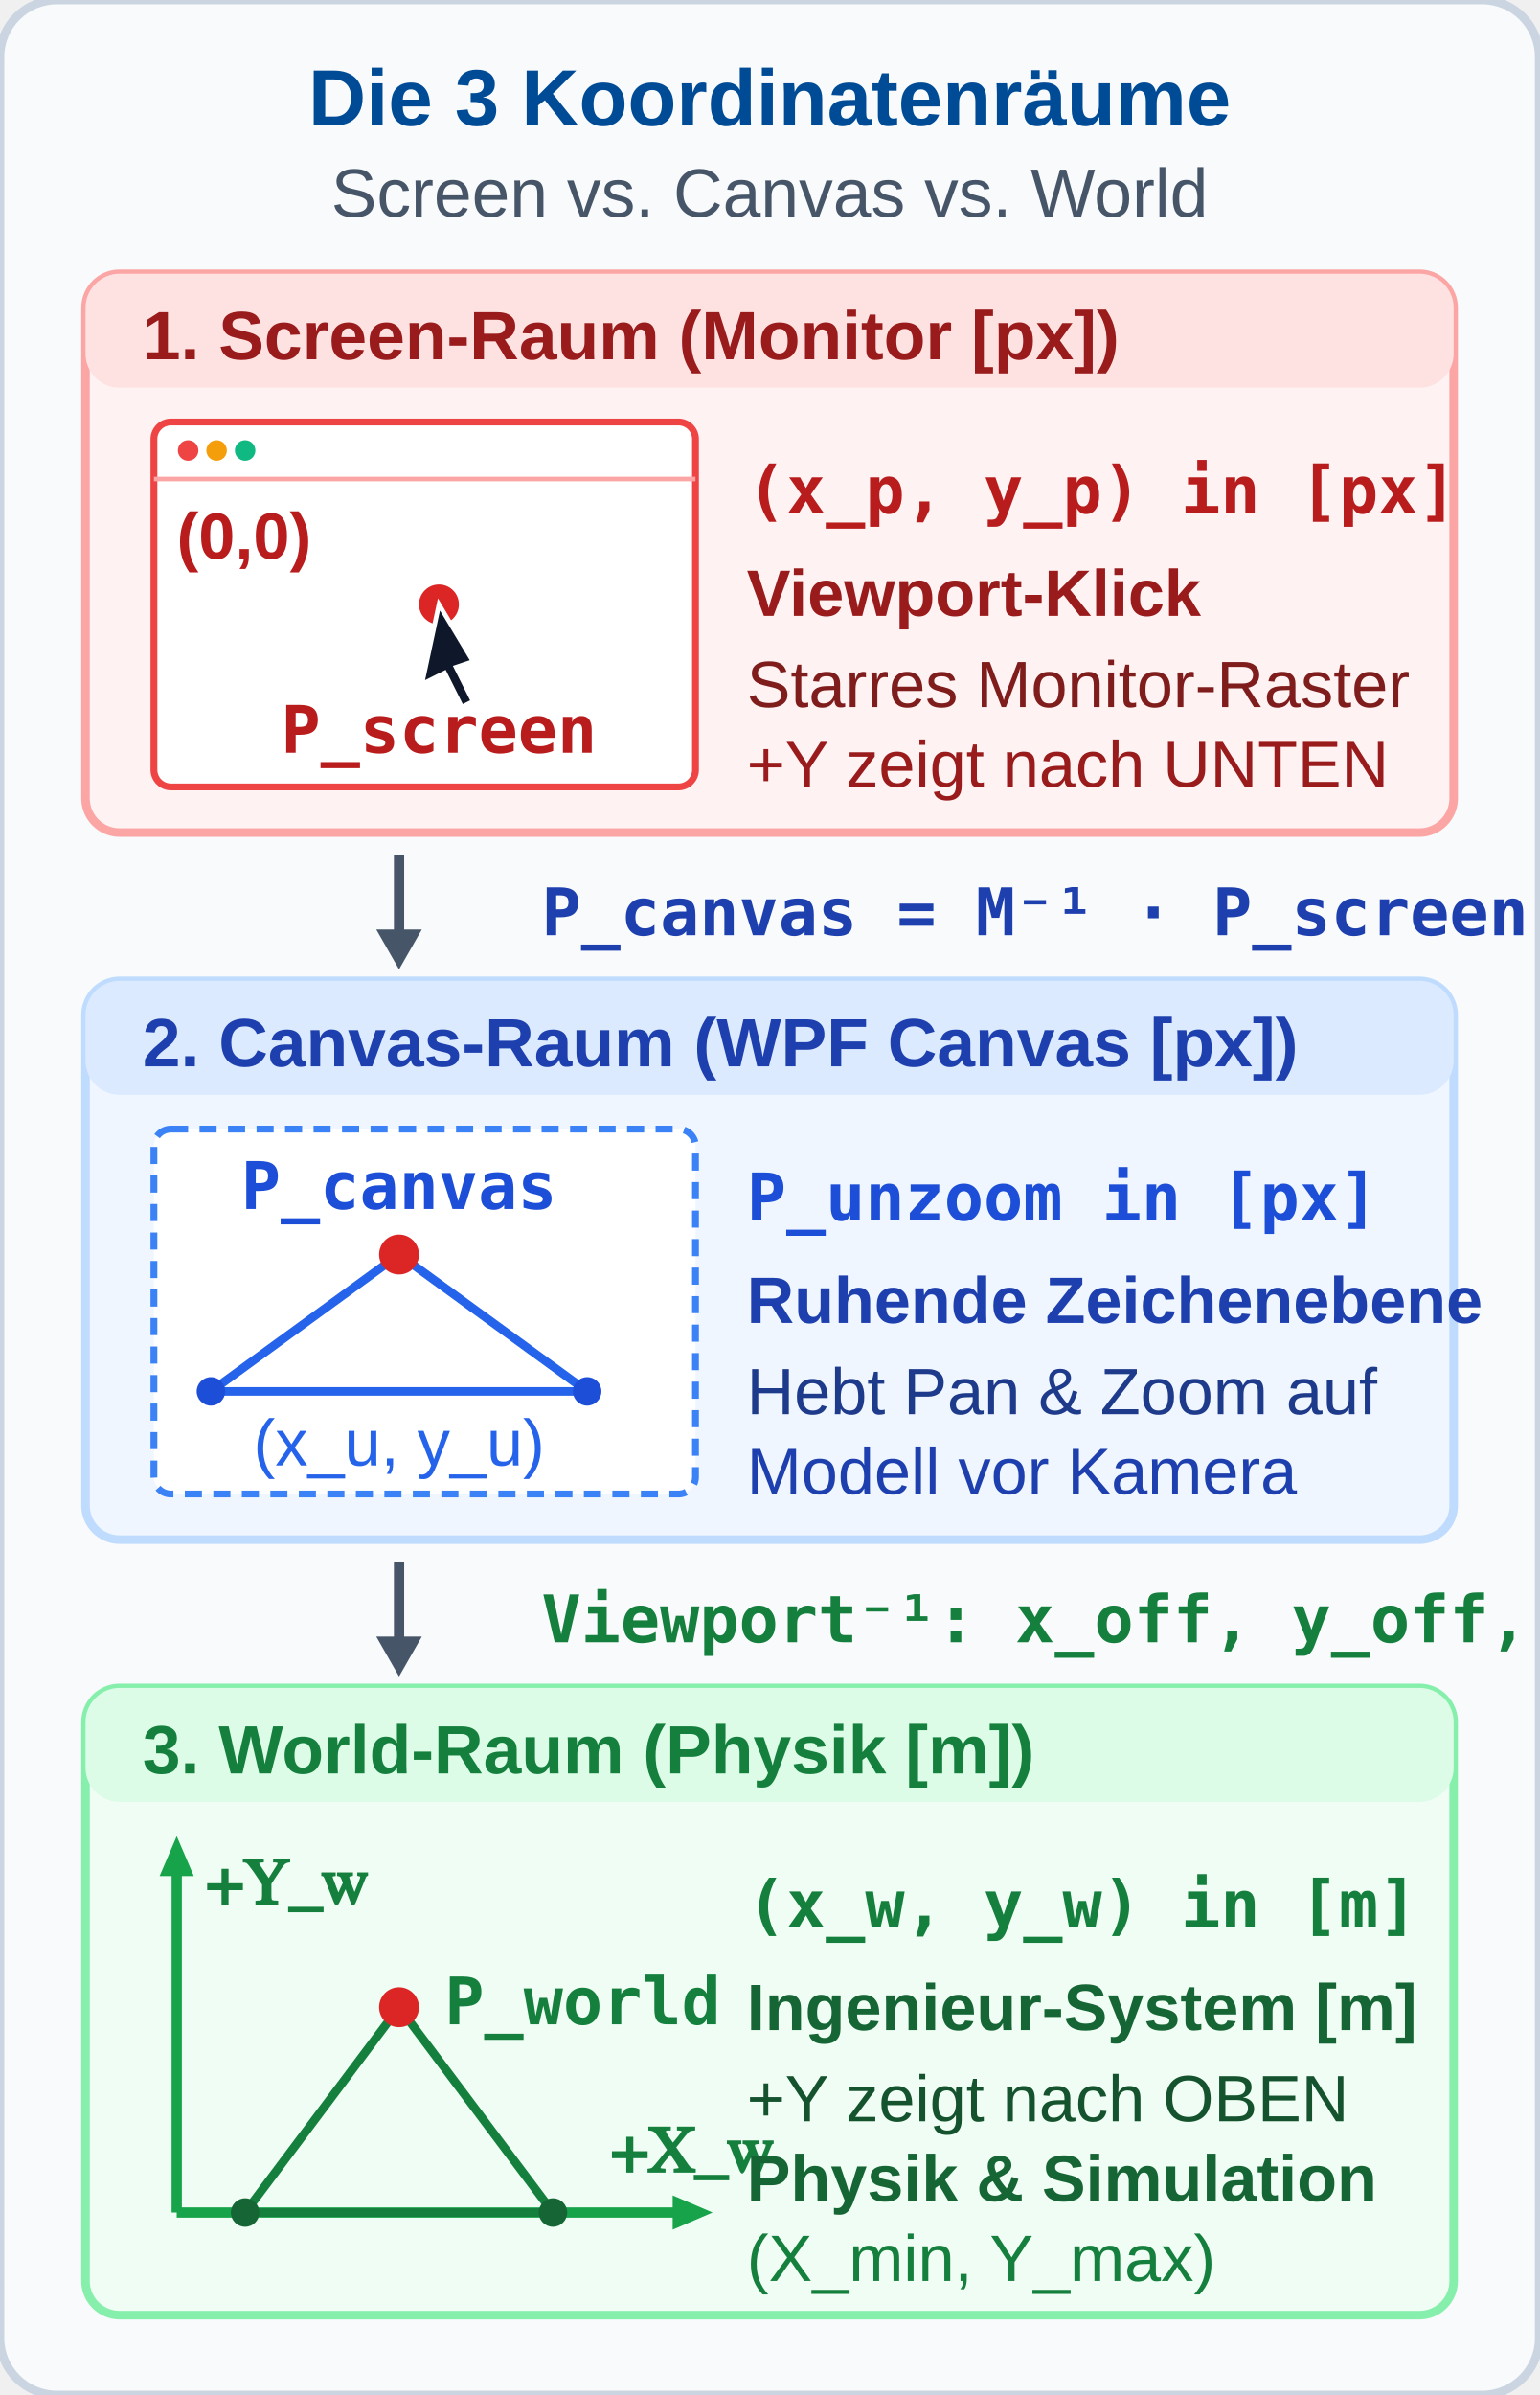
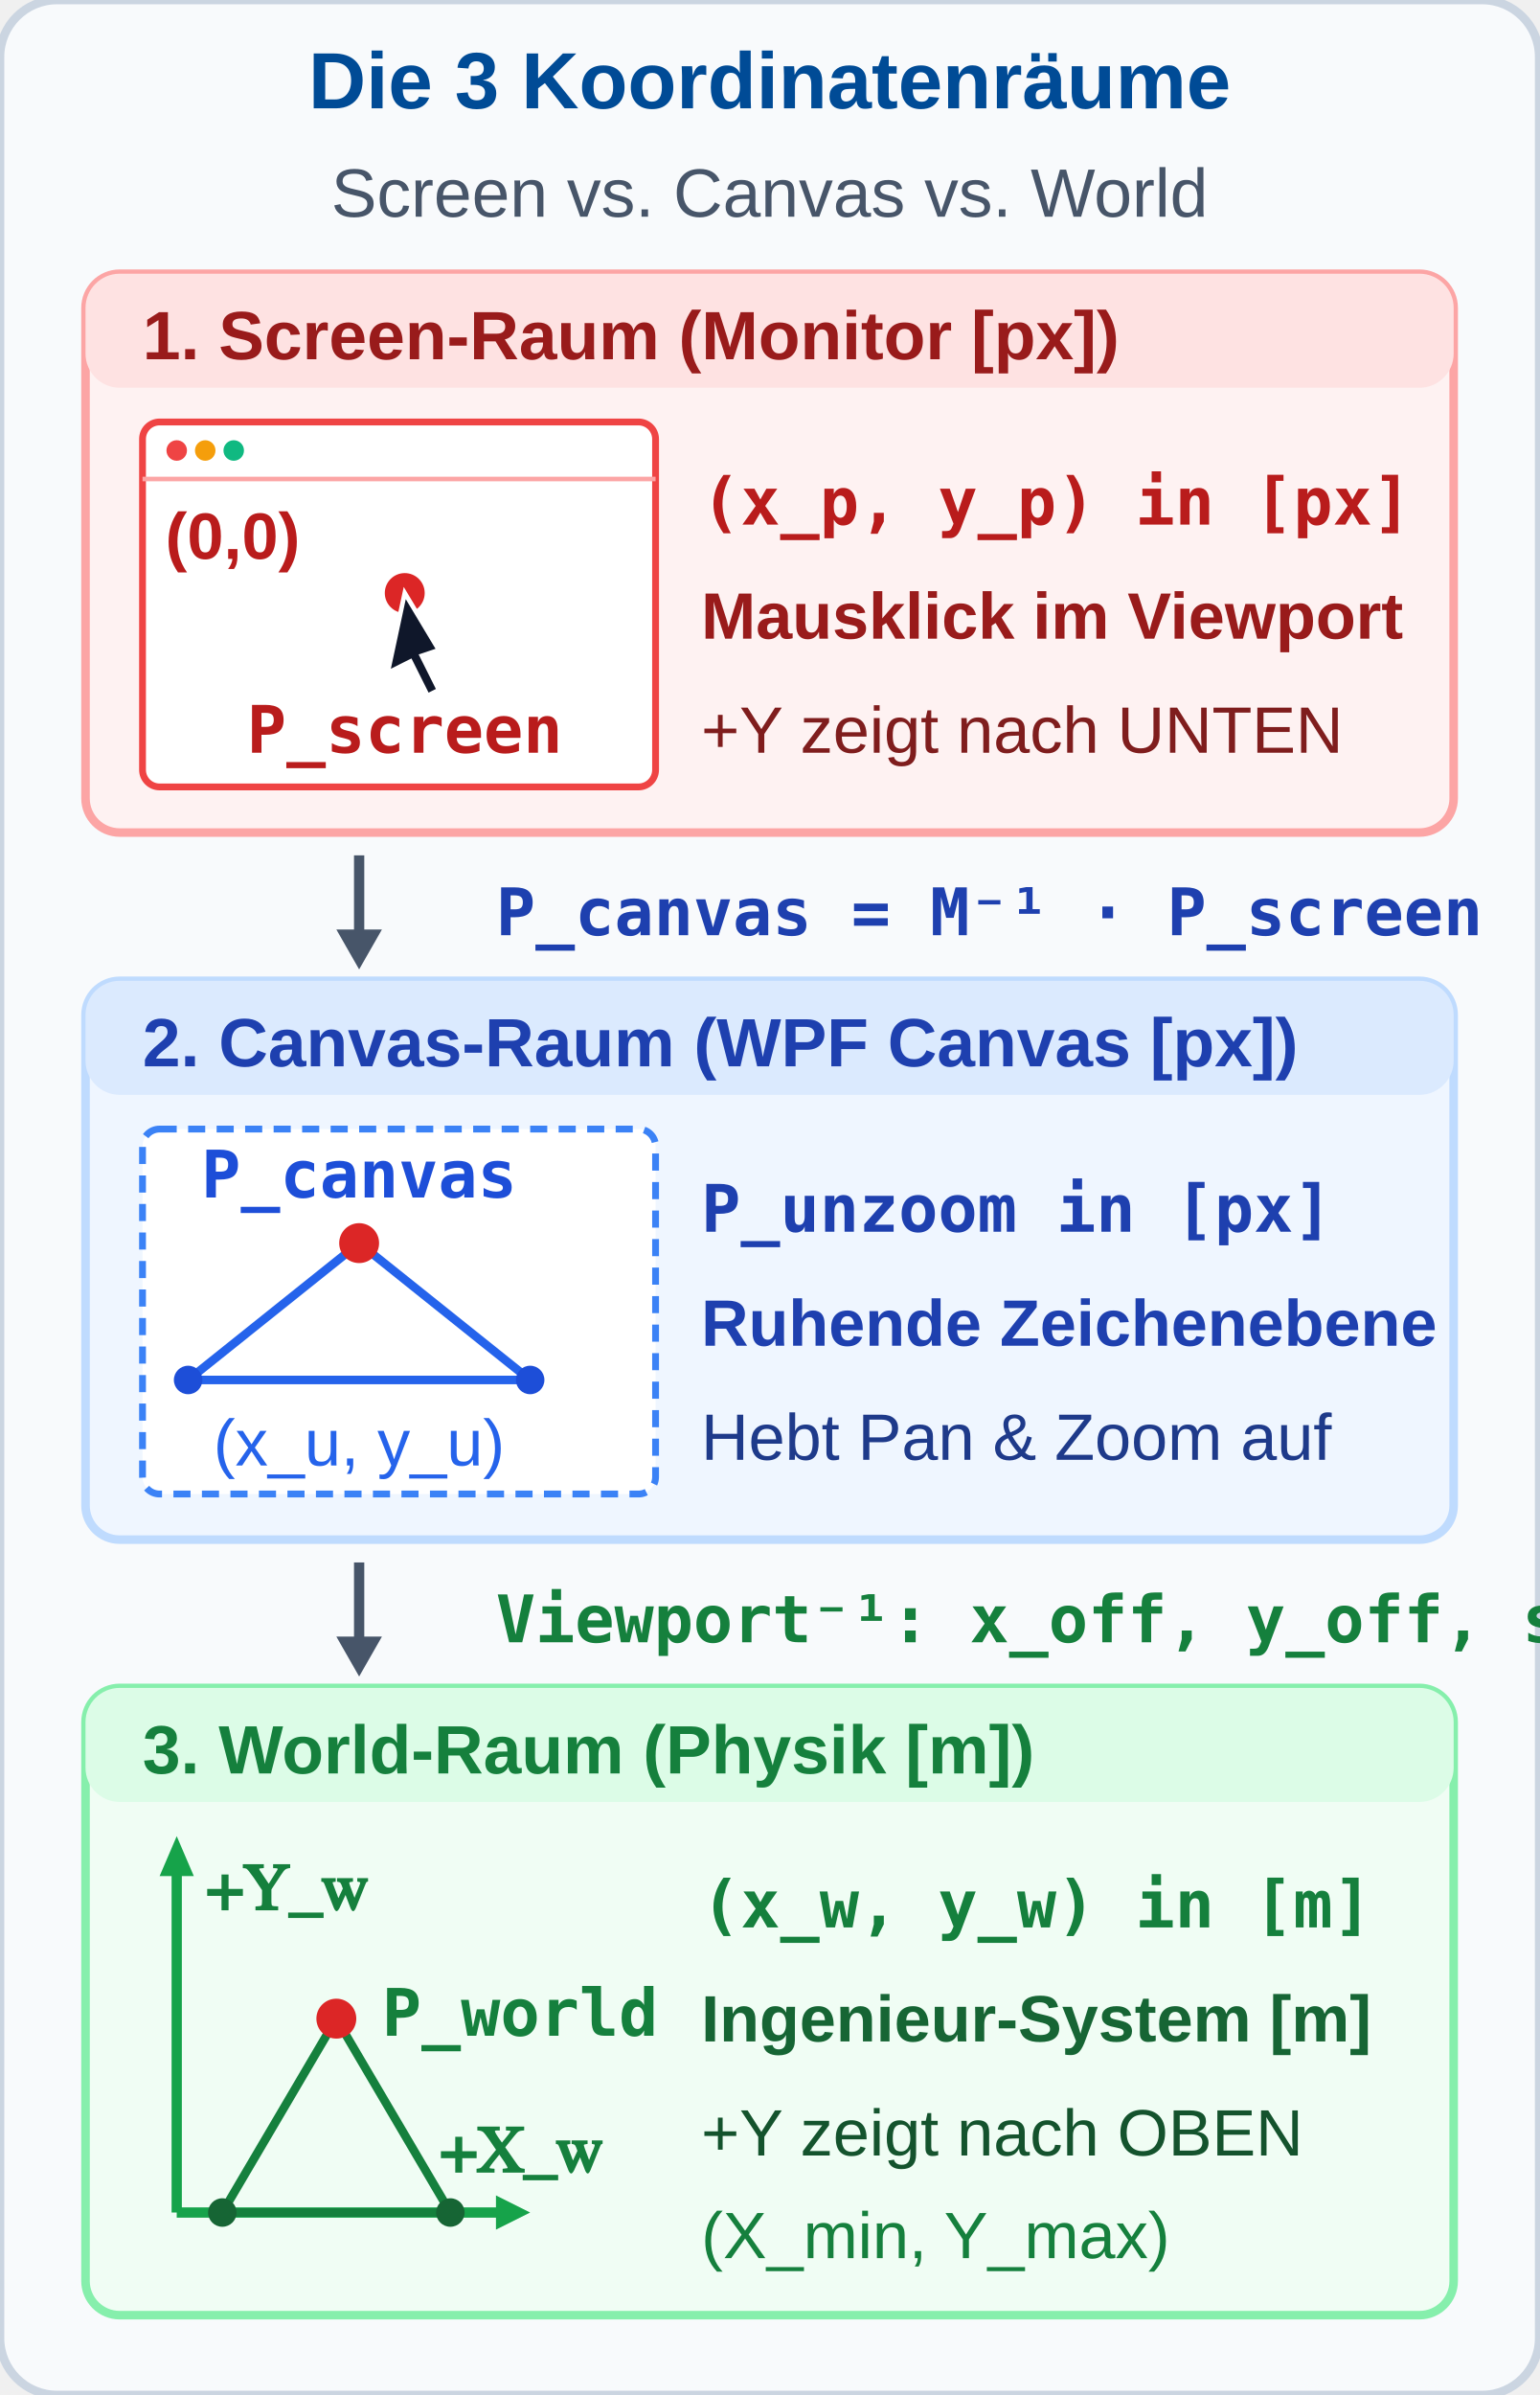
<svg xmlns="http://www.w3.org/2000/svg" viewBox="0 0 270 420" width="270" height="420">
  <defs>
    <style>
      .hdr { font-family: 'Segoe UI', Arial, sans-serif; font-size: 14px; font-weight: bold; fill: #004B96; text-anchor: middle; }
      .sub { font-family: 'Segoe UI', Arial, sans-serif; font-size: 12px; fill: #475569; text-anchor: middle; }
      .lbl { font-family: 'Segoe UI', Arial, sans-serif; font-size: 12px; font-weight: bold; }
      .desc { font-family: 'Segoe UI', Arial, sans-serif; font-size: 11.5px; fill: #334155; }
      .fml { font-family: 'Consolas', monospace; font-size: 11.5px; font-weight: bold; }
      .axis { font-family: 'Cambria Math', serif; font-size: 11.5px; font-weight: bold; }
    </style>
  </defs>
  <rect width="270" height="420" rx="10" fill="#f8fafc" stroke="#cbd5e1" stroke-width="1.5" />
-   <text x="135" y="22" class="hdr">Die 3 Koordinatenräume</text>
+   <text x="135" y="19" class="hdr">Die 3 Koordinatenräume</text>
  <text x="135" y="38" class="sub">Screen vs. Canvas vs. World</text>
  <g transform="translate(15, 48)">
    <rect width="240" height="98" rx="6" fill="#fef2f2" stroke="#fca5a5" stroke-width="1.5" />
    <rect x="0" y="0" width="240" height="20" rx="6" fill="#fee2e2" />
    <text x="10" y="15" class="lbl" style="fill: #991b1b;">1. Screen-Raum (Monitor [px])</text>
-     <rect x="12" y="26" width="95" height="64" rx="3" fill="#ffffff" stroke="#ef4444" stroke-width="1.2" />
-     <line x1="12" y1="36" x2="107" y2="36" stroke="#fca5a5" stroke-width="0.8" />
-     <circle cx="18" cy="31" r="1.8" fill="#ef4444" />
-     <circle cx="23" cy="31" r="1.8" fill="#f59e0b" />
-     <circle cx="28" cy="31" r="1.8" fill="#10b981" />
-     <text x="16" y="50" class="desc" style="font-size: 11.5px; fill: #b91c1c; font-weight: bold;">(0,0)</text>
-     <circle cx="62" cy="58" r="3.5" fill="#dc2626" />
-     <path d="M 62,58 L 68,68 L 65,69 L 68,75 L 66,76 L 63,70 L 59,72 Z" fill="#0f172a" stroke="#ffffff" stroke-width="0.8" />
-     <text x="62" y="84" class="fml" style="font-size: 11.5px; fill: #b91c1c; text-anchor: middle;">P_screen</text>
-     <text x="116" y="42" class="fml" style="fill: #b91c1c;">(x_p, y_p) in [px]</text>
-     <text x="116" y="60" class="desc" style="font-weight: bold; fill: #991b1b;">Viewport-Klick</text>
-     <text x="116" y="76" class="desc" style="fill: #7f1d1d;">Starres Monitor-Raster</text>
-     <text x="116" y="90" class="desc" style="font-size: 11.5px; fill: #991b1b;">+Y zeigt nach UNTEN</text>
+     <rect x="10" y="26" width="90" height="64" rx="3" fill="#ffffff" stroke="#ef4444" stroke-width="1.2" />
+     <line x1="10" y1="36" x2="100" y2="36" stroke="#fca5a5" stroke-width="0.8" />
+     <circle cx="16" cy="31" r="1.8" fill="#ef4444" />
+     <circle cx="21" cy="31" r="1.8" fill="#f59e0b" />
+     <circle cx="26" cy="31" r="1.8" fill="#10b981" />
+     <text x="14" y="50" class="desc" style="font-size: 11.5px; fill: #b91c1c; font-weight: bold;">(0,0)</text>
+     <circle cx="56" cy="56" r="3.5" fill="#dc2626" />
+     <path d="M 56,56 L 62,66 L 59,67 L 62,73 L 60,74 L 57,68 L 53,70 Z" fill="#0f172a" stroke="#ffffff" stroke-width="0.8" />
+     <text x="56" y="84" class="fml" style="font-size: 11.5px; fill: #b91c1c; text-anchor: middle;">P_screen</text>
+     <text x="108" y="44" class="fml" style="fill: #b91c1c;">(x_p, y_p) in [px]</text>
+     <text x="108" y="64" class="desc" style="font-weight: bold; fill: #991b1b;">Mausklick im Viewport</text>
+     <text x="108" y="84" class="desc" style="fill: #7f1d1d;">+Y zeigt nach UNTEN</text>
  </g>
  <g transform="translate(15, 150)">
-     <line x1="55" y1="0" x2="55" y2="16" stroke="#475569" stroke-width="1.8" />
-     <polygon points="55,20 51,13 59,13" fill="#475569" />
-     <text x="80" y="14" class="fml" style="fill: #1e40af;">P_canvas = M⁻¹ · P_screen</text>
+     <line x1="48" y1="0" x2="48" y2="16" stroke="#475569" stroke-width="1.8" />
+     <polygon points="48,20 44,13 52,13" fill="#475569" />
+     <text x="72" y="14" class="fml" style="fill: #1e40af;">P_canvas = M⁻¹ · P_screen</text>
  </g>
  <g transform="translate(15, 172)">
    <rect width="240" height="98" rx="6" fill="#eff6ff" stroke="#bfdbfe" stroke-width="1.5" />
    <rect x="0" y="0" width="240" height="20" rx="6" fill="#dbeafe" />
    <text x="10" y="15" class="lbl" style="fill: #1e40af;">2. Canvas-Raum (WPF Canvas [px])</text>
-     <rect x="12" y="26" width="95" height="64" rx="3" fill="#ffffff" stroke="#3b82f6" stroke-width="1.2" stroke-dasharray="3,2" />
-     <polygon points="22,72 88,72 55,48" fill="none" stroke="#2563eb" stroke-width="1.5" />
-     <circle cx="22" cy="72" r="2.5" fill="#1d4ed8" />
-     <circle cx="88" cy="72" r="2.5" fill="#1d4ed8" />
-     <circle cx="55" cy="48" r="3.5" fill="#dc2626" />
-     <text x="55" y="40" class="fml" style="font-size: 11.5px; fill: #1d4ed8; text-anchor: middle;">P_canvas</text>
-     <text x="55" y="85" class="desc" style="font-size: 11.5px; fill: #2563eb; text-anchor: middle;">(x_u, y_u)</text>
-     <text x="116" y="42" class="fml" style="fill: #1d4ed8;">P_unzoom in [px]</text>
-     <text x="116" y="60" class="desc" style="font-weight: bold; fill: #1e40af;">Ruhende Zeichenebene</text>
-     <text x="116" y="76" class="desc" style="fill: #1e3a8a;">Hebt Pan &amp; Zoom auf</text>
-     <text x="116" y="90" class="desc" style="font-size: 11.5px; fill: #1e40af;">Modell vor Kamera</text>
+     <rect x="10" y="26" width="90" height="64" rx="3" fill="#ffffff" stroke="#3b82f6" stroke-width="1.2" stroke-dasharray="3,2" />
+     <polygon points="18,70 78,70 48,46" fill="none" stroke="#2563eb" stroke-width="1.5" />
+     <circle cx="18" cy="70" r="2.5" fill="#1d4ed8" />
+     <circle cx="78" cy="70" r="2.5" fill="#1d4ed8" />
+     <circle cx="48" cy="46" r="3.5" fill="#dc2626" />
+     <text x="48" y="38" class="fml" style="font-size: 11.5px; fill: #1d4ed8; text-anchor: middle;">P_canvas</text>
+     <text x="48" y="85" class="desc" style="font-size: 11.5px; fill: #2563eb; text-anchor: middle;">(x_u, y_u)</text>
+     <text x="108" y="44" class="fml" style="fill: #1e40af;">P_unzoom in [px]</text>
+     <text x="108" y="64" class="desc" style="font-weight: bold; fill: #1e40af;">Ruhende Zeichenebene</text>
+     <text x="108" y="84" class="desc" style="fill: #1e3a8a;">Hebt Pan &amp; Zoom auf</text>
  </g>
  <g transform="translate(15, 274)">
-     <line x1="55" y1="0" x2="55" y2="16" stroke="#475569" stroke-width="1.8" />
-     <polygon points="55,20 51,13 59,13" fill="#475569" />
-     <text x="80" y="14" class="fml" style="fill: #15803d;">Viewport⁻¹: x_off, y_off, s</text>
+     <line x1="48" y1="0" x2="48" y2="16" stroke="#475569" stroke-width="1.8" />
+     <polygon points="48,20 44,13 52,13" fill="#475569" />
+     <text x="72" y="14" class="fml" style="fill: #15803d;">Viewport⁻¹: x_off, y_off, s</text>
  </g>
  <g transform="translate(15, 296)">
    <rect width="240" height="110" rx="6" fill="#f0fdf4" stroke="#86efac" stroke-width="1.5" />
    <rect x="0" y="0" width="240" height="20" rx="6" fill="#dcfce7" />
    <text x="10" y="15" class="lbl" style="fill: #15803d;">3. World-Raum (Physik [m])</text>
    <g transform="translate(16, 92)">
-       <line x1="0" y1="0" x2="88" y2="0" stroke="#16a34a" stroke-width="1.8" />
-       <polygon points="94,0 87,-3 87,3" fill="#16a34a" />
-       <text x="76" y="-7" class="axis" style="fill: #15803d;">+X_w</text>
+       <line x1="0" y1="0" x2="58" y2="0" stroke="#16a34a" stroke-width="1.8" />
+       <polygon points="62,0 56,-3 56,3" fill="#16a34a" />
+       <text x="46" y="-7" class="axis" style="fill: #15803d;">+X_w</text>
      <line x1="0" y1="0" x2="0" y2="-62" stroke="#16a34a" stroke-width="1.8" />
      <polygon points="0,-66 -3,-59 3,-59" fill="#16a34a" />
-       <text x="5" y="-54" class="axis" style="fill: #15803d;">+Y_w</text>
-       <polygon points="12,0 66,0 39,-36" fill="none" stroke="#15803d" stroke-width="1.5" />
-       <circle cx="12" cy="0" r="2.5" fill="#166534" />
-       <circle cx="66" cy="0" r="2.5" fill="#166534" />
-       <circle cx="39" cy="-36" r="3.5" fill="#dc2626" />
-       <text x="47" y="-33" class="fml" style="font-size: 11.5px; fill: #15803d; text-anchor: start;">P_world</text>
+       <text x="5" y="-53" class="axis" style="fill: #15803d;">+Y_w</text>
+       <polygon points="8,0 48,0 28,-34" fill="none" stroke="#15803d" stroke-width="1.5" />
+       <circle cx="8" cy="0" r="2.5" fill="#166534" />
+       <circle cx="48" cy="0" r="2.5" fill="#166534" />
+       <circle cx="28" cy="-34" r="3.5" fill="#dc2626" />
+       <text x="36" y="-31" class="fml" style="font-size: 11.5px; fill: #15803d; text-anchor: start;">P_world</text>
    </g>
-     <text x="116" y="42" class="fml" style="fill: #15803d;">(x_w, y_w) in [m]</text>
-     <text x="116" y="60" class="desc" style="font-weight: bold; fill: #166534;">Ingenieur-System [m]</text>
-     <text x="116" y="76" class="desc" style="fill: #14532d;">+Y zeigt nach OBEN</text>
-     <text x="116" y="90" class="desc" style="font-size: 11.5px; fill: #166534; font-weight: bold;">Physik &amp; Simulation</text>
-     <text x="116" y="104" class="desc" style="font-size: 11.5px; fill: #15803d;">(X_min, Y_max)</text>
+     <text x="108" y="42" class="fml" style="fill: #15803d;">(x_w, y_w) in [m]</text>
+     <text x="108" y="62" class="desc" style="font-weight: bold; fill: #166534;">Ingenieur-System [m]</text>
+     <text x="108" y="82" class="desc" style="fill: #14532d;">+Y zeigt nach OBEN</text>
+     <text x="108" y="100" class="desc" style="font-size: 11.5px; fill: #15803d;">(X_min, Y_max)</text>
  </g>
</svg>
